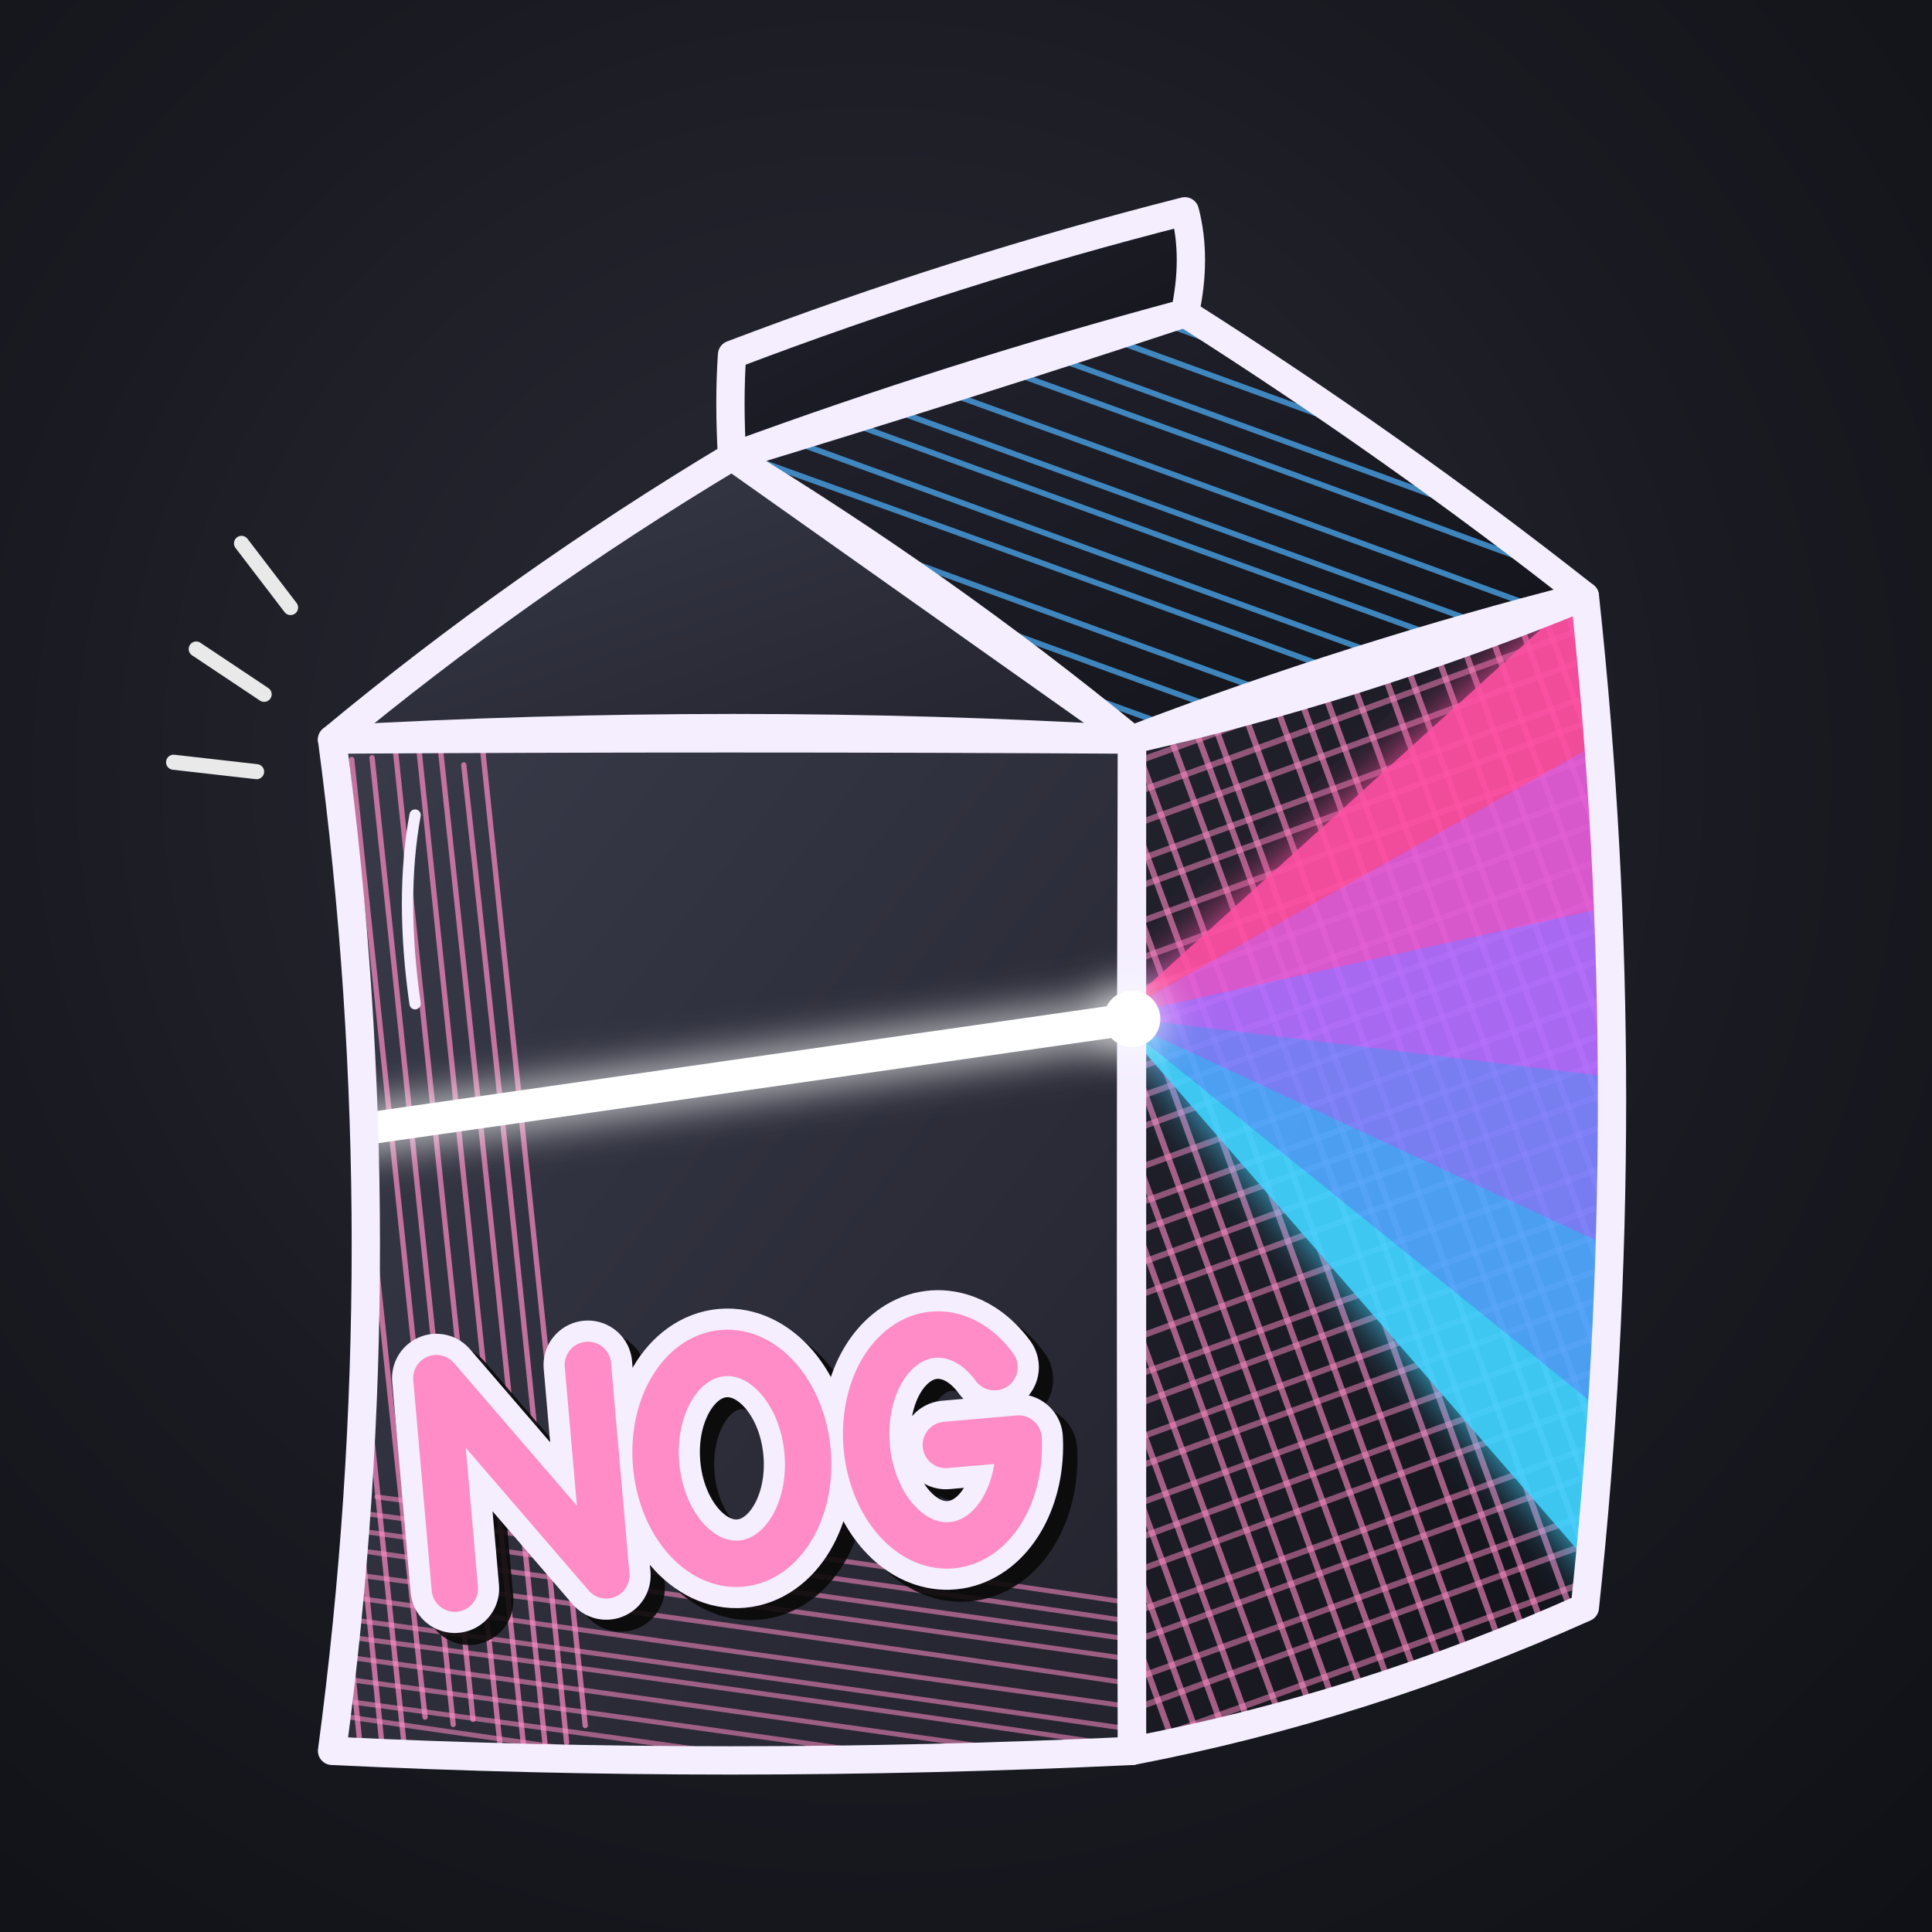
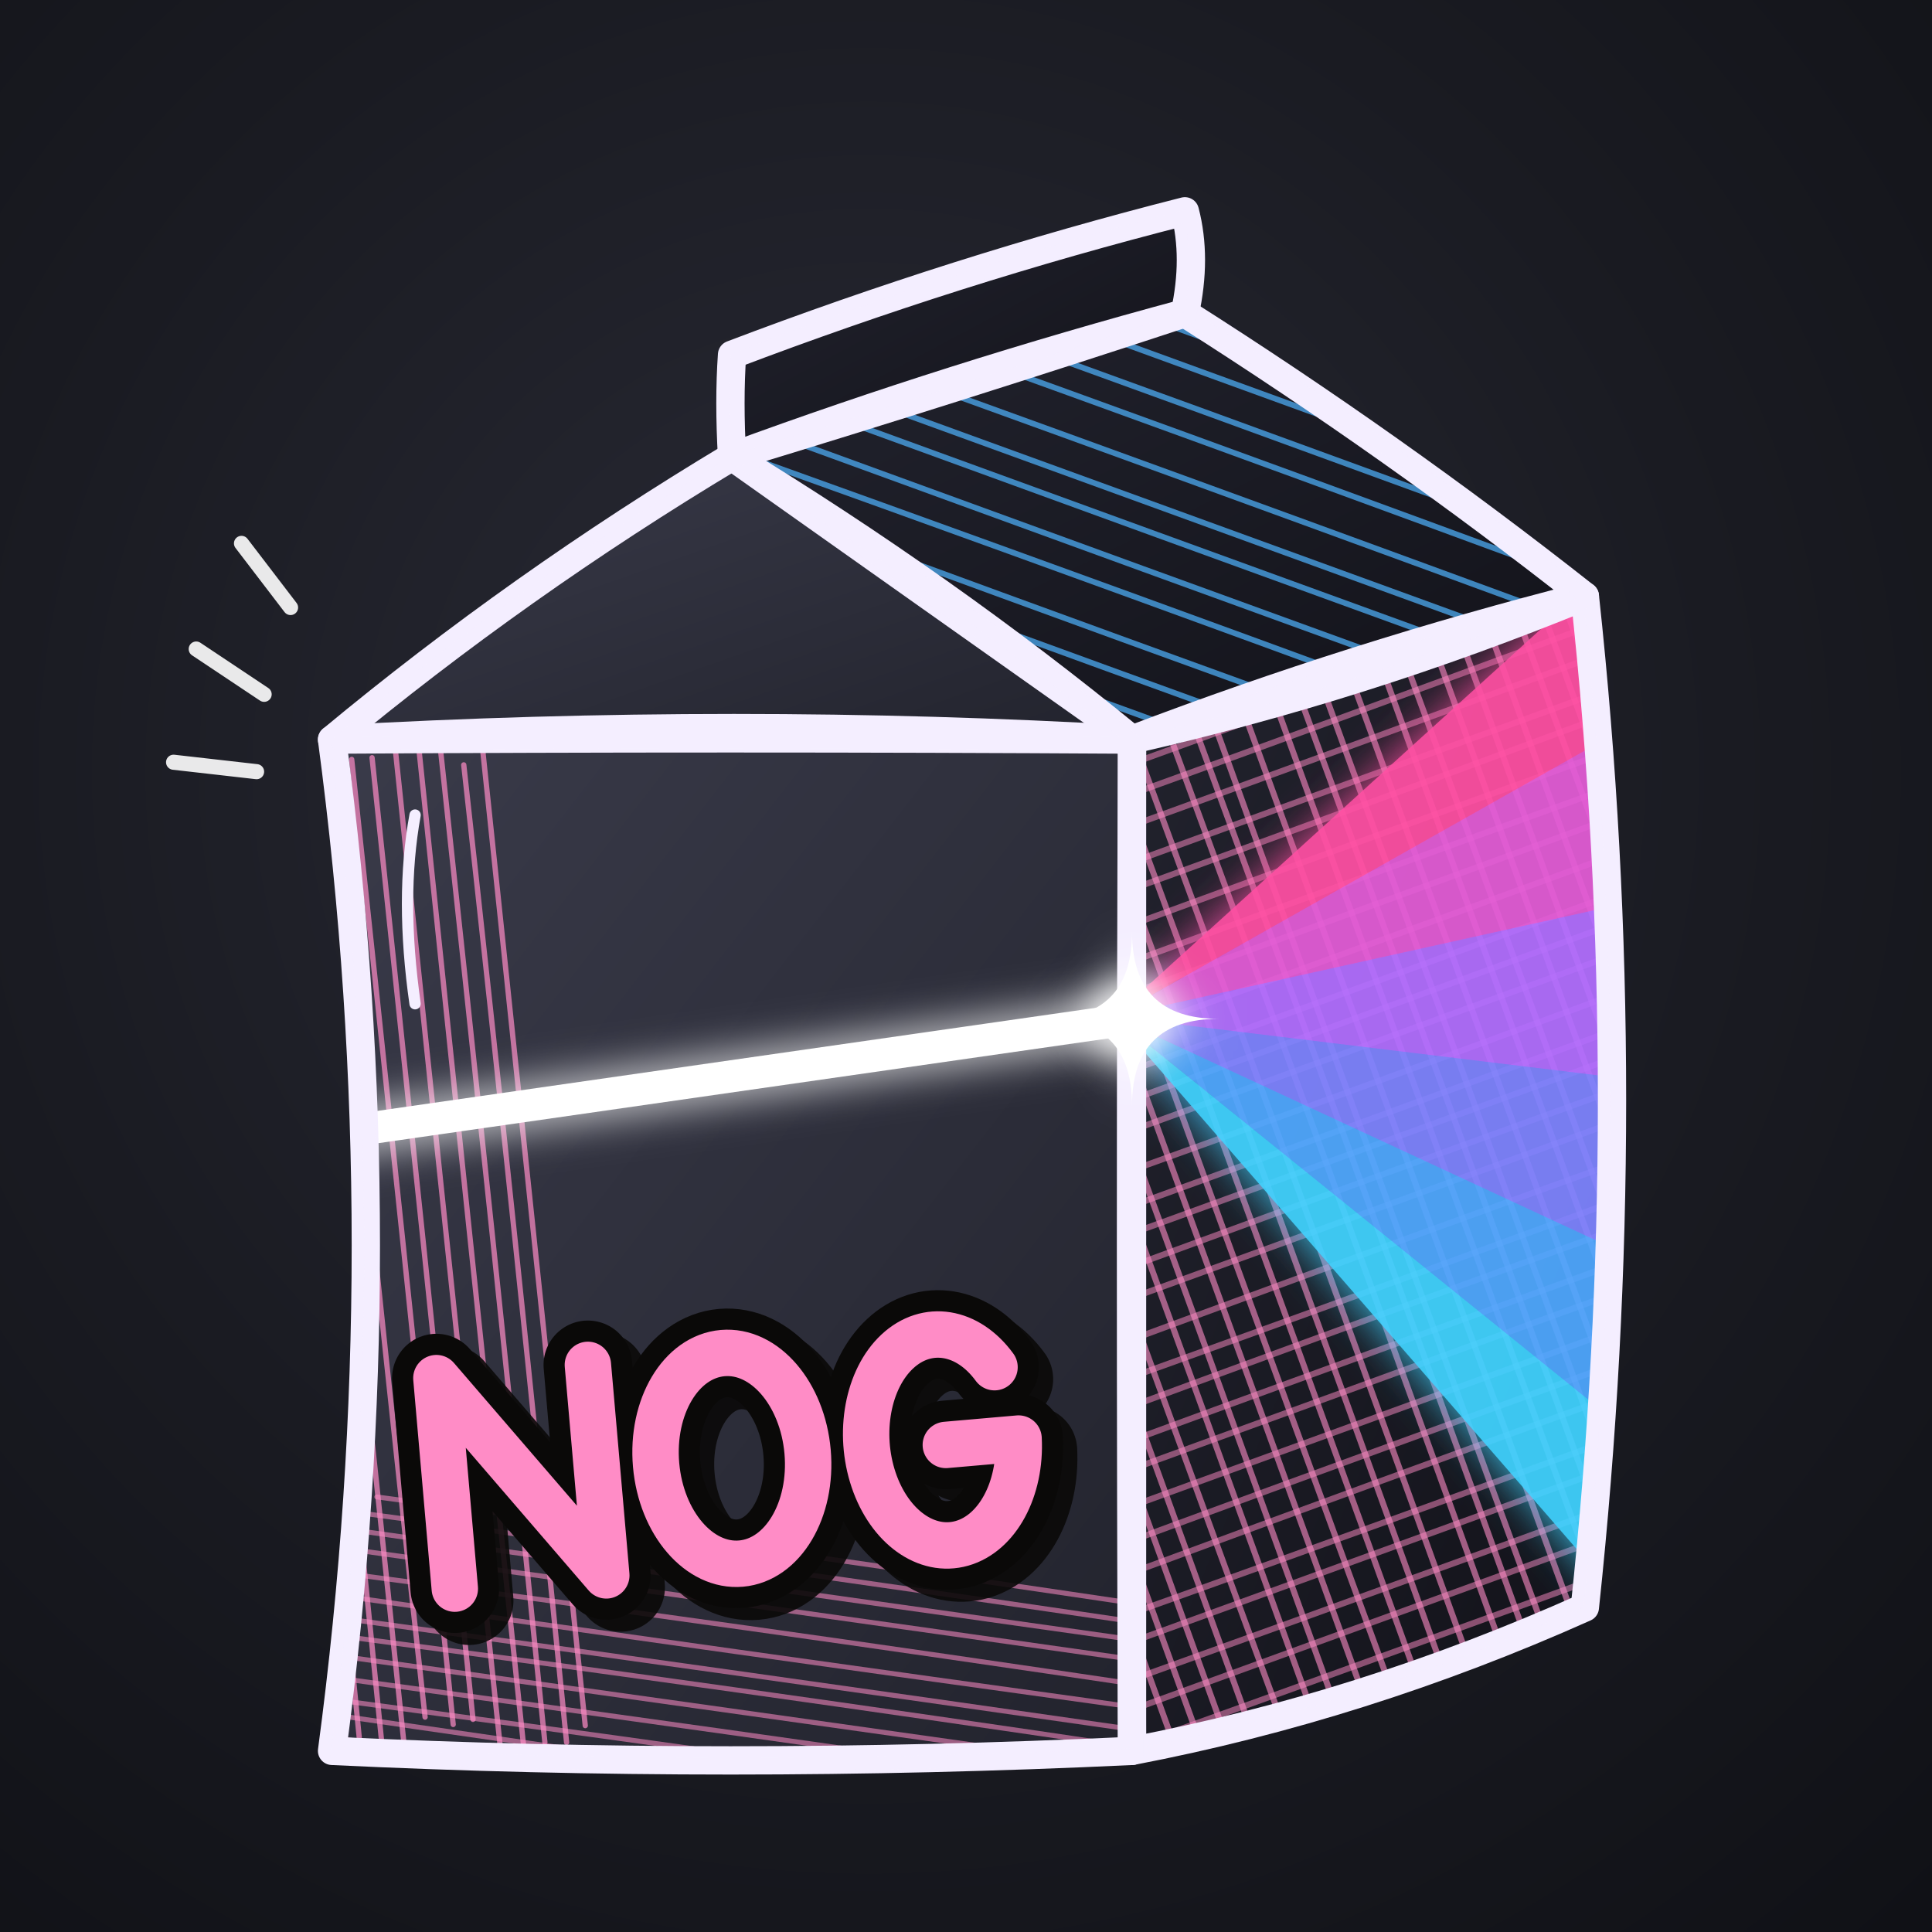
<svg xmlns="http://www.w3.org/2000/svg" viewBox="0 0 1024 1024" width="1024" height="1024">
  <defs>
    <radialGradient id="bg" cx="45%" cy="40%" r="80%">
      <stop offset="0" stop-color="#2a2b36" />
      <stop offset=".55" stop-color="#1a1b22" />
      <stop offset="1" stop-color="#101116" />
    </radialGradient>
    <linearGradient id="glass" x1="0" y1="0" x2="1" y2="1">
      <stop offset="0" stop-color="#fff" stop-opacity=".26" />
      <stop offset=".55" stop-color="#fff" stop-opacity=".07" />
      <stop offset="1" stop-color="#fff" stop-opacity=".16" />
    </linearGradient>
    <linearGradient id="glassSide" x1="0" y1="0" x2="1" y2="1">
      <stop offset="0" stop-color="#fff" stop-opacity=".12" />
      <stop offset="1" stop-color="#fff" stop-opacity=".04" />
    </linearGradient>
    <linearGradient id="rim" x1="0" y1="1" x2="1" y2="0">
      <stop offset="0" stop-color="#4FB3FF" />
      <stop offset=".5" stop-color="#E9E6FF" />
      <stop offset="1" stop-color="#FF5FB0" />
    </linearGradient>
    <linearGradient id="inner" x1="0" y1="1" x2="1" y2="0">
      <stop offset="0" stop-color="#fff" stop-opacity=".95" />
      <stop offset="1" stop-color="#fff" stop-opacity=".55" />
    </linearGradient>
    <linearGradient id="gridfade" x1="0" y1="0" x2="0" y2="1">
      <stop offset="0" stop-color="#FF5FB0" stop-opacity="0" />
      <stop offset=".4" stop-color="#C77DFF" stop-opacity=".45" />
      <stop offset="1" stop-color="#4FB3FF" stop-opacity=".8" />
    </linearGradient>
    <filter id="glow" x="-20%" y="-20%" width="140%" height="140%">
      <feGaussianBlur stdDeviation="13" result="b" />
      <feMerge>
        <feMergeNode in="b" />
        <feMergeNode in="SourceGraphic" />
      </feMerge>
    </filter>
    <filter id="soft" x="-20%" y="-20%" width="140%" height="140%">
      <feGaussianBlur stdDeviation="6" result="b" />
      <feMerge>
        <feMergeNode in="b" />
        <feMergeNode in="SourceGraphic" />
      </feMerge>
    </filter>
    <clipPath id="below">
      <rect x="0" y="838" width="1024" height="300" />
    </clipPath>
    <clipPath id="cSide">
      <path d="M600.0 392.0 Q717.5 347.2 840.0 316.0 Q868.8 582.2 840.0 852.0 Q722.4 904.6 600.0 928.0 Q598.9 661.6 600.0 392.0 Z" />
    </clipPath>
    <clipPath id="cRoof">
      <path d="M388.0 242.0 Q504.2 199.3 628.0 166.0 Q739.4 236.7 840.0 316.0 Q722.5 364.2 600.0 392.0 Q495.2 317.8 388.0 242.0 Z" />
    </clipPath>
    <clipPath id="cFront">
      <path d="M176.0 928.0 Q211.8 660.3 176.0 392.0 Q390.1 379.8 600.0 392.0 Q600.0 660.4 600.0 928.0 Q386.4 938.1 176.0 928.0 Z" />
    </clipPath>
    <filter id="beamGlow" filterUnits="userSpaceOnUse" x="0" y="0" width="1024" height="1024">
      <feGaussianBlur stdDeviation="12" result="b" />
      <feMerge>
        <feMergeNode in="b" />
        <feMergeNode in="SourceGraphic" />
      </feMerge>
    </filter>
    <linearGradient id="paper" x1="0" y1="0" x2="1" y2="1">
      <stop offset="0" stop-color="#FBF3E0" />
      <stop offset="1" stop-color="#E9DCC0" />
    </linearGradient>
    <linearGradient id="paperSide" x1="0" y1="0" x2="1" y2="1">
      <stop offset="0" stop-color="#E2D3B4" />
      <stop offset="1" stop-color="#CDBB98" />
    </linearGradient>
    <linearGradient id="darkFront" x1="0" y1="0" x2="1" y2="1">
      <stop offset="0" stop-color="#3a3b4a" />
      <stop offset="1" stop-color="#22232d" />
    </linearGradient>
    <linearGradient id="darkSide" x1="0" y1="0" x2="1" y2="1">
      <stop offset="0" stop-color="#22232e" />
      <stop offset="1" stop-color="#121219" />
    </linearGradient>
  </defs>
  <rect width="1024" height="1024" fill="url(#bg)" />
  <path d="M600.0 392.0 Q717.5 347.2 840.0 316.0 Q868.8 582.2 840.0 852.0 Q722.4 904.6 600.0 928.0 Q598.9 661.6 600.0 392.0 Z" fill="url(#darkSide)" />
  <g clip-path="url(#cSide)" stroke="#FF8CC6" stroke-width="3.2" stroke-linecap="round" fill="none" opacity="0.6">
    <path d="M841.7 216.1 Q959.3 538.5 1077.4 863.7" />
    <path d="M830.0 228.6 Q944.3 544.0 1065.5 875.5" />
    <path d="M812.6 218.4 Q934.0 547.7 1052.3 876.7" />
    <path d="M794.9 225.2 Q913.2 555.3 1027.6 864.6" />
    <path d="M792.1 253.4 Q902.6 559.2 1015.8 868.0" />
    <path d="M772.6 240.2 Q891.1 563.4 1005.5 880.2" />
    <path d="M755.3 239.6 Q874.1 569.5 995.9 900.8" />
    <path d="M742.3 249.6 Q858.8 575.1 975.5 890.3" />
    <path d="M722.8 239.1 Q845.4 580.0 956.7 881.8" />
    <path d="M713.3 264.8 Q831.4 585.1 951.1 918.2" />
    <path d="M700.8 266.5 Q817.7 590.1 942.0 929.4" />
    <path d="M677.8 254.0 Q802.2 595.7 914.2 903.4" />
    <path d="M669.7 278.5 Q787.3 601.1 899.8 910.8" />
    <path d="M657.5 284.0 Q775.9 605.3 898.8 947.1" />
    <path d="M643.9 284.6 Q762.3 610.3 881.5 937.3" />
    <path d="M627.6 290.3 Q746.1 616.1 866.0 945.3" />
    <path d="M617.7 311.7 Q729.4 622.2 845.3 937.1" />
    <path d="M597.1 287.5 Q721.6 625.1 843.3 964.0" />
    <path d="M592.0 313.7 Q708.6 629.8 818.0 934.8" />
    <path d="M579.1 333.1 Q690.9 636.2 802.8 947.5" />
    <path d="M555.0 310.0 Q677.6 641.1 797.7 976.7" />
    <path d="M551.4 342.1 Q663.6 646.2 785.3 984.6" />
    <path d="M524.9 310.9 Q648.0 651.8 766.5 974.7" />
    <path d="M510.4 316.1 Q635.5 656.4 758.5 997.8" />
    <path d="M508.5 358.0 Q620.8 661.8 736.3 983.9" />
    <path d="M489.1 341.4 Q608.9 666.1 730.4 1004.4" />
    <path d="M480.2 364.4 Q590.8 672.7 713.3 1004.6" />
    <path d="M457.8 353.6 Q577.1 677.7 697.1 1011.1" />
    <path d="M450.6 374.5 Q564.0 682.4 674.6 989.7" />
    <path d="M425.8 346.2 Q550.8 687.2 670.0 1017.3" />
    <path d="M414.0 353.0 Q538.2 691.8 647.2 993.5" />
    <path d="M404.9 377.6 Q521.1 698.0 639.0 1020.8" />
    <path d="M390.1 380.9 Q506.8 703.2 630.7 1042.0" />
  </g>
  <g clip-path="url(#cSide)" stroke="#FF8CC6" stroke-width="3.2" stroke-linecap="round" fill="none" opacity="0.5">
    <path d="M394.1 367.4 Q608.6 288.5 819.3 212.7" />
    <path d="M397.5 385.9 Q614.7 305.2 834.1 227.0" />
    <path d="M392.7 400.9 Q619.1 317.4 836.0 239.6" />
    <path d="M397.6 420.3 Q626.9 338.7 839.9 259.3" />
    <path d="M422.6 428.7 Q632.3 353.6 867.9 266.6" />
    <path d="M405.2 456.2 Q638.8 371.4 856.4 291.9" />
    <path d="M412.9 472.0 Q645.2 389.0 867.1 306.7" />
    <path d="M420.9 485.1 Q650.4 403.4 885.3 316.1" />
    <path d="M445.9 493.0 Q655.7 418.0 889.1 331.7" />
    <path d="M450.3 511.7 Q661.7 434.2 899.1 348.3" />
    <path d="M449.7 525.0 Q666.7 448.0 893.7 363.4" />
    <path d="M456.8 542.6 Q672.2 463.2 885.6 386.6" />
    <path d="M468.3 557.8 Q678.5 480.6 901.5 400.1" />
    <path d="M468.6 573.9 Q684.1 495.9 916.2 410.9" />
    <path d="M468.4 593.9 Q690.6 513.7 924.5 427.9" />
    <path d="M468.2 614.4 Q697.5 532.7 925.3 448.1" />
    <path d="M472.0 628.9 Q702.4 546.1 939.6 458.7" />
    <path d="M482.9 641.5 Q707.6 560.3 937.4 476.1" />
    <path d="M485.0 661.3 Q714.7 579.8 949.6 492.2" />
    <path d="M483.0 681.4 Q720.4 595.7 941.9 514.3" />
    <path d="M508.0 687.0 Q725.1 608.4 935.3 531.5" />
    <path d="M498.5 708.5 Q730.2 622.7 961.3 540.0" />
    <path d="M504.2 722.7 Q736.0 638.5 949.7 560.5" />
    <path d="M531.7 735.3 Q742.6 656.6 957.9 580.2" />
    <path d="M514.1 760.6 Q749.7 676.3 965.1 596.4" />
    <path d="M528.3 771.8 Q754.0 687.9 990.2 603.6" />
    <path d="M529.4 789.3 Q760.0 704.4 982.9 624.2" />
    <path d="M535.8 802.0 Q765.1 718.5 982.2 639.5" />
    <path d="M547.5 817.3 Q771.4 735.9 993.4 655.0" />
    <path d="M567.2 828.6 Q777.0 751.1 993.7 673.3" />
    <path d="M550.5 851.9 Q782.3 765.6 1010.3 684.6" />
    <path d="M568.0 866.4 Q790.1 787.2 1015.3 703.6" />
    <path d="M573.3 879.9 Q794.6 799.6 1005.8 722.5" />
    <path d="M573.7 899.7 Q801.3 817.9 1010.3 740.8" />
    <path d="M578.5 914.0 Q806.2 831.2 1027.0 750.7" />
    <path d="M580.1 932.9 Q812.7 849.2 1033.8 767.8" />
    <path d="M593.7 947.6 Q818.7 865.8 1043.8 783.8" />
    <path d="M599.8 962.0 Q823.7 879.5 1061.5 794.0" />
    <path d="M616.6 977.0 Q831.2 899.9 1055.3 817.3" />
    <path d="M604.8 994.3 Q835.3 911.2 1058.0 829.3" />
    <path d="M616.1 1007.1 Q840.6 925.8 1052.4 848.3" />
    <path d="M613.3 1032.5 Q848.7 948.2 1060.1 869.8" />
  </g>
  <g clip-path="url(#cSide)">
    <g filter="url(#beamGlow)" opacity=".93">
      <polygon points="600.0,530.0 880,276.0 880,375.3 600.0,533.3" fill="#FF4FA3" />
      <polygon points="600.0,533.3 880,375.3 880,474.7 600.0,536.7" fill="#E35CD6" />
      <polygon points="600.0,536.7 880,474.7 880,574.0 600.0,540.0" fill="#B26EFF" />
      <polygon points="600.0,540.0 880,574.0 880,673.3 600.0,543.3" fill="#7E84FF" />
      <polygon points="600.0,543.3 880,673.3 880,772.7 600.0,546.7" fill="#4FA8FF" />
      <polygon points="600.0,546.7 880,772.7 880,872.0 600.0,550.0" fill="#3FD3FF" />
    </g>
  </g>
  <path d="M388.0 242.0 Q504.2 199.3 628.0 166.0 Q739.4 236.7 840.0 316.0 Q722.5 364.2 600.0 392.0 Q495.2 317.8 388.0 242.0 Z" fill="url(#darkSide)" />
  <g clip-path="url(#cRoof)" stroke="#4FB3FF" stroke-width="3" stroke-linecap="round" fill="none" opacity="0.7">
    <path d="M438.2 -9.7 Q686.6 79.4 944.8 174.7" />
    <path d="M426.0 7.1 Q679.4 99.2 933.2 191.7" />
    <path d="M412.6 19.8 Q674.0 114.2 920.7 204.8" />
    <path d="M422.7 45.5 Q666.1 136.0 908.0 222.2" />
    <path d="M399.8 53.3 Q661.4 148.8 907.1 237.9" />
    <path d="M407.9 75.2 Q654.9 166.5 896.5 253.0" />
    <path d="M389.5 87.7 Q648.6 184.0 918.4 280.2" />
    <path d="M397.2 109.7 Q642.9 199.5 895.0 290.9" />
    <path d="M393.5 129.6 Q636.5 217.2 886.2 309.0" />
    <path d="M377.0 140.0 Q631.5 231.0 870.5 319.6" />
    <path d="M374.6 162.1 Q624.0 251.7 887.7 348.9" />
    <path d="M362.1 176.8 Q617.4 269.6 873.6 362.9" />
    <path d="M365.9 193.3 Q612.5 283.2 862.9 374.2" />
    <path d="M362.7 212.9 Q605.8 301.6 848.6 389.8" />
    <path d="M335.7 220.5 Q600.8 315.2 864.7 413.0" />
    <path d="M341.0 245.5 Q592.3 338.7 855.6 432.8" />
    <path d="M343.0 265.2 Q586.5 354.6 829.7 442.3" />
    <path d="M343.3 283.7 Q580.5 370.9 845.9 466.7" />
    <path d="M320.0 296.9 Q574.3 388.1 816.8 477.7" />
    <path d="M308.1 308.5 Q568.5 404.1 825.3 496.7" />
    <path d="M304.8 324.6 Q563.5 417.9 805.2 506.7" />
    <path d="M319.8 349.1 Q557.7 433.6 808.9 527.1" />
    <path d="M285.3 358.7 Q549.6 455.9 814.0 551.2" />
    <path d="M288.0 379.4 Q543.5 472.7 796.3 564.4" />
  </g>
  <path d="M176.0 928.0 Q211.8 660.3 176.0 392.0 Q390.1 379.8 600.0 392.0 Q600.0 660.4 600.0 928.0 Q386.4 938.1 176.0 928.0 Z" fill="url(#darkFront)" />
  <g clip-path="url(#cFront)" stroke="#FF8CC6" stroke-width="2.8" stroke-linecap="round" fill="none" opacity="0.7">
    <path d="M255.8 397.1 Q282.5 651.4 310.2 914.6" />
    <path d="M245.8 405.4 Q273.2 652.4 300.3 923.5" />
    <path d="M231.8 381.8 Q261.3 653.7 288.8 923.5" />
    <path d="M220.8 385.2 Q248.9 655.0 277.5 925.2" />
    <path d="M207.5 377.9 Q236.6 656.3 265.6 930.1" />
    <path d="M197.2 401.6 Q224.4 657.5 250.7 911.3" />
    <path d="M186.4 402.5 Q213.8 658.7 240.2 914.0" />
    <path d="M170.6 389.5 Q197.7 660.3 225.3 910.1" />
    <path d="M160.4 412.9 Q186.4 661.5 215.2 934.4" />
    <path d="M148.2 409.0 Q176.3 662.6 203.0 930.3" />
    <path d="M134.2 386.7 Q165.3 663.7 190.4 920.9" />
    <path d="M124.4 400.6 Q152.3 665.1 181.3 941.8" />
    <path d="M111.8 398.1 Q138.6 666.6 166.4 916.9" />
    <path d="M97.8 395.4 Q126.9 667.8 155.9 947.7" />
  </g>
  <g clip-path="url(#cFront)" stroke="#FF8CC6" stroke-width="2.6" stroke-linecap="round" fill="none" opacity="0.55">
    <path d="M199.7 793.4 Q399.0 819.8 599.4 849.6" />
    <path d="M184.2 801.0 Q397.6 829.5 607.8 860.6" />
    <path d="M183.4 810.4 Q396.1 840.2 614.8 871.1" />
    <path d="M172.3 819.3 Q394.7 850.3 600.2 879.5" />
    <path d="M188.0 834.6 Q393.1 861.6 607.9 893.6" />
    <path d="M182.4 846.0 Q391.1 875.8 598.1 904.4" />
    <path d="M174.6 856.8 Q389.6 886.4 593.8 915.7" />
    <path d="M181.4 867.2 Q388.5 894.6 604.5 926.7" />
    <path d="M181.4 877.9 Q386.8 906.6 595.5 936.1" />
    <path d="M165.4 887.5 Q385.2 917.6 605.0 949.2" />
    <path d="M164.1 899.1 Q383.7 928.3 605.1 961.1" />
    <path d="M165.2 907.2 Q382.2 939.0 591.7 967.2" />
    <path d="M166.0 919.6 Q380.8 949.0 597.6 980.3" />
    <path d="M169.1 933.0 Q379.2 960.9 596.7 993.0" />
    <path d="M171.8 944.5 Q377.6 972.3 579.8 1001.8" />
  </g>
  <g clip-path="url(#cFront)">
    <line x1="140" y1="606" x2="600" y2="540" stroke="#fff" stroke-width="17" stroke-linecap="round" filter="url(#beamGlow)" />
    <line x1="140" y1="606" x2="600" y2="540" stroke="#fff" stroke-width="3" stroke-linecap="round" opacity="0.0" />
  </g>
  <path d="M176.0 392.0 Q275.0 309.8 388.0 242.0 Q500.7 310.6 600.0 392.0 Q386.4 390.7 176.0 392.0 Z" fill="url(#darkFront)" />
  <path d="M388.0 242.0 Q386.3 212.6 388.0 188.0 Q507.4 142.6 628.0 112.0 Q634.4 136.6 628.0 166.0 Q509.9 204.9 388.0 242.0 Z" fill="url(#darkSide)" />
  <path d="M600.0 392.0 Q717.5 347.2 840.0 316.0 Q868.8 582.2 840.0 852.0 Q722.4 904.6 600.0 928.0 Q598.9 661.6 600.0 392.0 Z" fill="none" stroke="#F4EEFF" stroke-width="15" stroke-linejoin="round" stroke-linecap="round" />
  <path d="M600.0 392.0 Q717.5 347.2 840.0 316.0 Q868.8 582.2 840.0 852.0 Q722.4 904.6 600.0 928.0 Q598.9 661.6 600.0 392.0 Z" fill="none" stroke="#F4EEFF" stroke-width="6.8" stroke-linejoin="round" stroke-linecap="round" transform="translate(2.5 2)" opacity=".85" />
  <path d="M388.0 242.0 Q504.2 199.3 628.0 166.0 Q739.4 236.7 840.0 316.0 Q722.5 364.2 600.0 392.0 Q495.2 317.8 388.0 242.0 Z" fill="none" stroke="#F4EEFF" stroke-width="15" stroke-linejoin="round" stroke-linecap="round" />
  <path d="M388.0 242.0 Q504.2 199.3 628.0 166.0 Q739.4 236.7 840.0 316.0 Q722.5 364.2 600.0 392.0 Q495.2 317.8 388.0 242.0 Z" fill="none" stroke="#F4EEFF" stroke-width="6.8" stroke-linejoin="round" stroke-linecap="round" transform="translate(2.5 2)" opacity=".85" />
  <path d="M176.0 928.0 Q211.8 660.3 176.0 392.0 Q390.1 379.8 600.0 392.0 Q600.0 660.4 600.0 928.0 Q386.4 938.1 176.0 928.0 Z" fill="none" stroke="#F4EEFF" stroke-width="15" stroke-linejoin="round" stroke-linecap="round" />
  <path d="M176.0 928.0 Q211.8 660.3 176.0 392.0 Q390.1 379.8 600.0 392.0 Q600.0 660.4 600.0 928.0 Q386.4 938.1 176.0 928.0 Z" fill="none" stroke="#F4EEFF" stroke-width="6.8" stroke-linejoin="round" stroke-linecap="round" transform="translate(2.5 2)" opacity=".85" />
  <path d="M176.0 392.0 Q275.0 309.8 388.0 242.0 Q500.7 310.6 600.0 392.0 Q386.4 390.7 176.0 392.0 Z" fill="none" stroke="#F4EEFF" stroke-width="15" stroke-linejoin="round" stroke-linecap="round" />
  <path d="M176.0 392.0 Q275.0 309.8 388.0 242.0 Q500.7 310.6 600.0 392.0 Q386.4 390.7 176.0 392.0 Z" fill="none" stroke="#F4EEFF" stroke-width="6.8" stroke-linejoin="round" stroke-linecap="round" transform="translate(2.5 2)" opacity=".85" />
  <path d="M388.0 242.0 Q386.3 212.6 388.0 188.0 Q507.4 142.6 628.0 112.0 Q634.4 136.6 628.0 166.0 Q509.9 204.9 388.0 242.0 Z" fill="none" stroke="#F4EEFF" stroke-width="15" stroke-linejoin="round" stroke-linecap="round" />
  <path d="M388.0 242.0 Q386.3 212.6 388.0 188.0 Q507.4 142.6 628.0 112.0 Q634.4 136.6 628.0 166.0 Q509.9 204.9 388.0 242.0 Z" fill="none" stroke="#F4EEFF" stroke-width="6.8" stroke-linejoin="round" stroke-linecap="round" transform="translate(2.5 2)" opacity=".85" />
  <circle cx="600" cy="540" r="15" fill="#fff" filter="url(#beamGlow)" />
+   <path d="M600 494 Q600 540 646 540 Q600 540 600 586 Q600 540 554 540 Q600 540 600 494 Z" fill="#fff" filter="url(#beamGlow)" />
  <g stroke="#F4EEFF" stroke-width="6" stroke-linecap="round" fill="none">
    <path d="M220 432 q-8 44 0 100" />
  </g>
  <g stroke="#fff" stroke-width="8" stroke-linecap="round" opacity=".9">
    <line x1="104" y1="344" x2="140" y2="368" />
    <line x1="92" y1="404" x2="136" y2="409" />
    <line x1="128" y1="288" x2="154" y2="322" />
  </g>
  <g transform="rotate(-5 400 800)">
    <g transform="translate(7 7)" opacity=".9" fill="none" stroke="#0A0908" stroke-width="47.0" stroke-linecap="round" stroke-linejoin="round">
      <polyline points="238.0,828.0 238.0,716.0 318.6,828.0 318.6,716.0" />
      <ellipse cx="390.3" cy="772.0" rx="40.3" ry="56.0" />
      <path d="M533.2 736.0 A40.3 56.0 0 1 0 542.6 774.8 L503.9 774.8" />
    </g>
-     <g fill="none" stroke="#F4EEFF" stroke-width="47.0" stroke-linecap="round" stroke-linejoin="round">
+     <g fill="none" stroke="#0A0908" stroke-width="47.0" stroke-linecap="round" stroke-linejoin="round">
      <polyline points="238.0,828.0 238.0,716.0 318.6,828.0 318.6,716.0" />
      <ellipse cx="390.3" cy="772.0" rx="40.3" ry="56.0" />
      <path d="M533.2 736.0 A40.3 56.0 0 1 0 542.6 774.8 L503.9 774.8" />
    </g>
    <g fill="none" stroke="#FF8CC6" stroke-width="24.6" stroke-linecap="round" stroke-linejoin="round">
      <polyline points="238.0,828.0 238.0,716.0 318.6,828.0 318.6,716.0" />
      <ellipse cx="390.3" cy="772.0" rx="40.3" ry="56.0" />
      <path d="M533.2 736.0 A40.3 56.0 0 1 0 542.6 774.8 L503.9 774.8" />
    </g>
  </g>
</svg>
